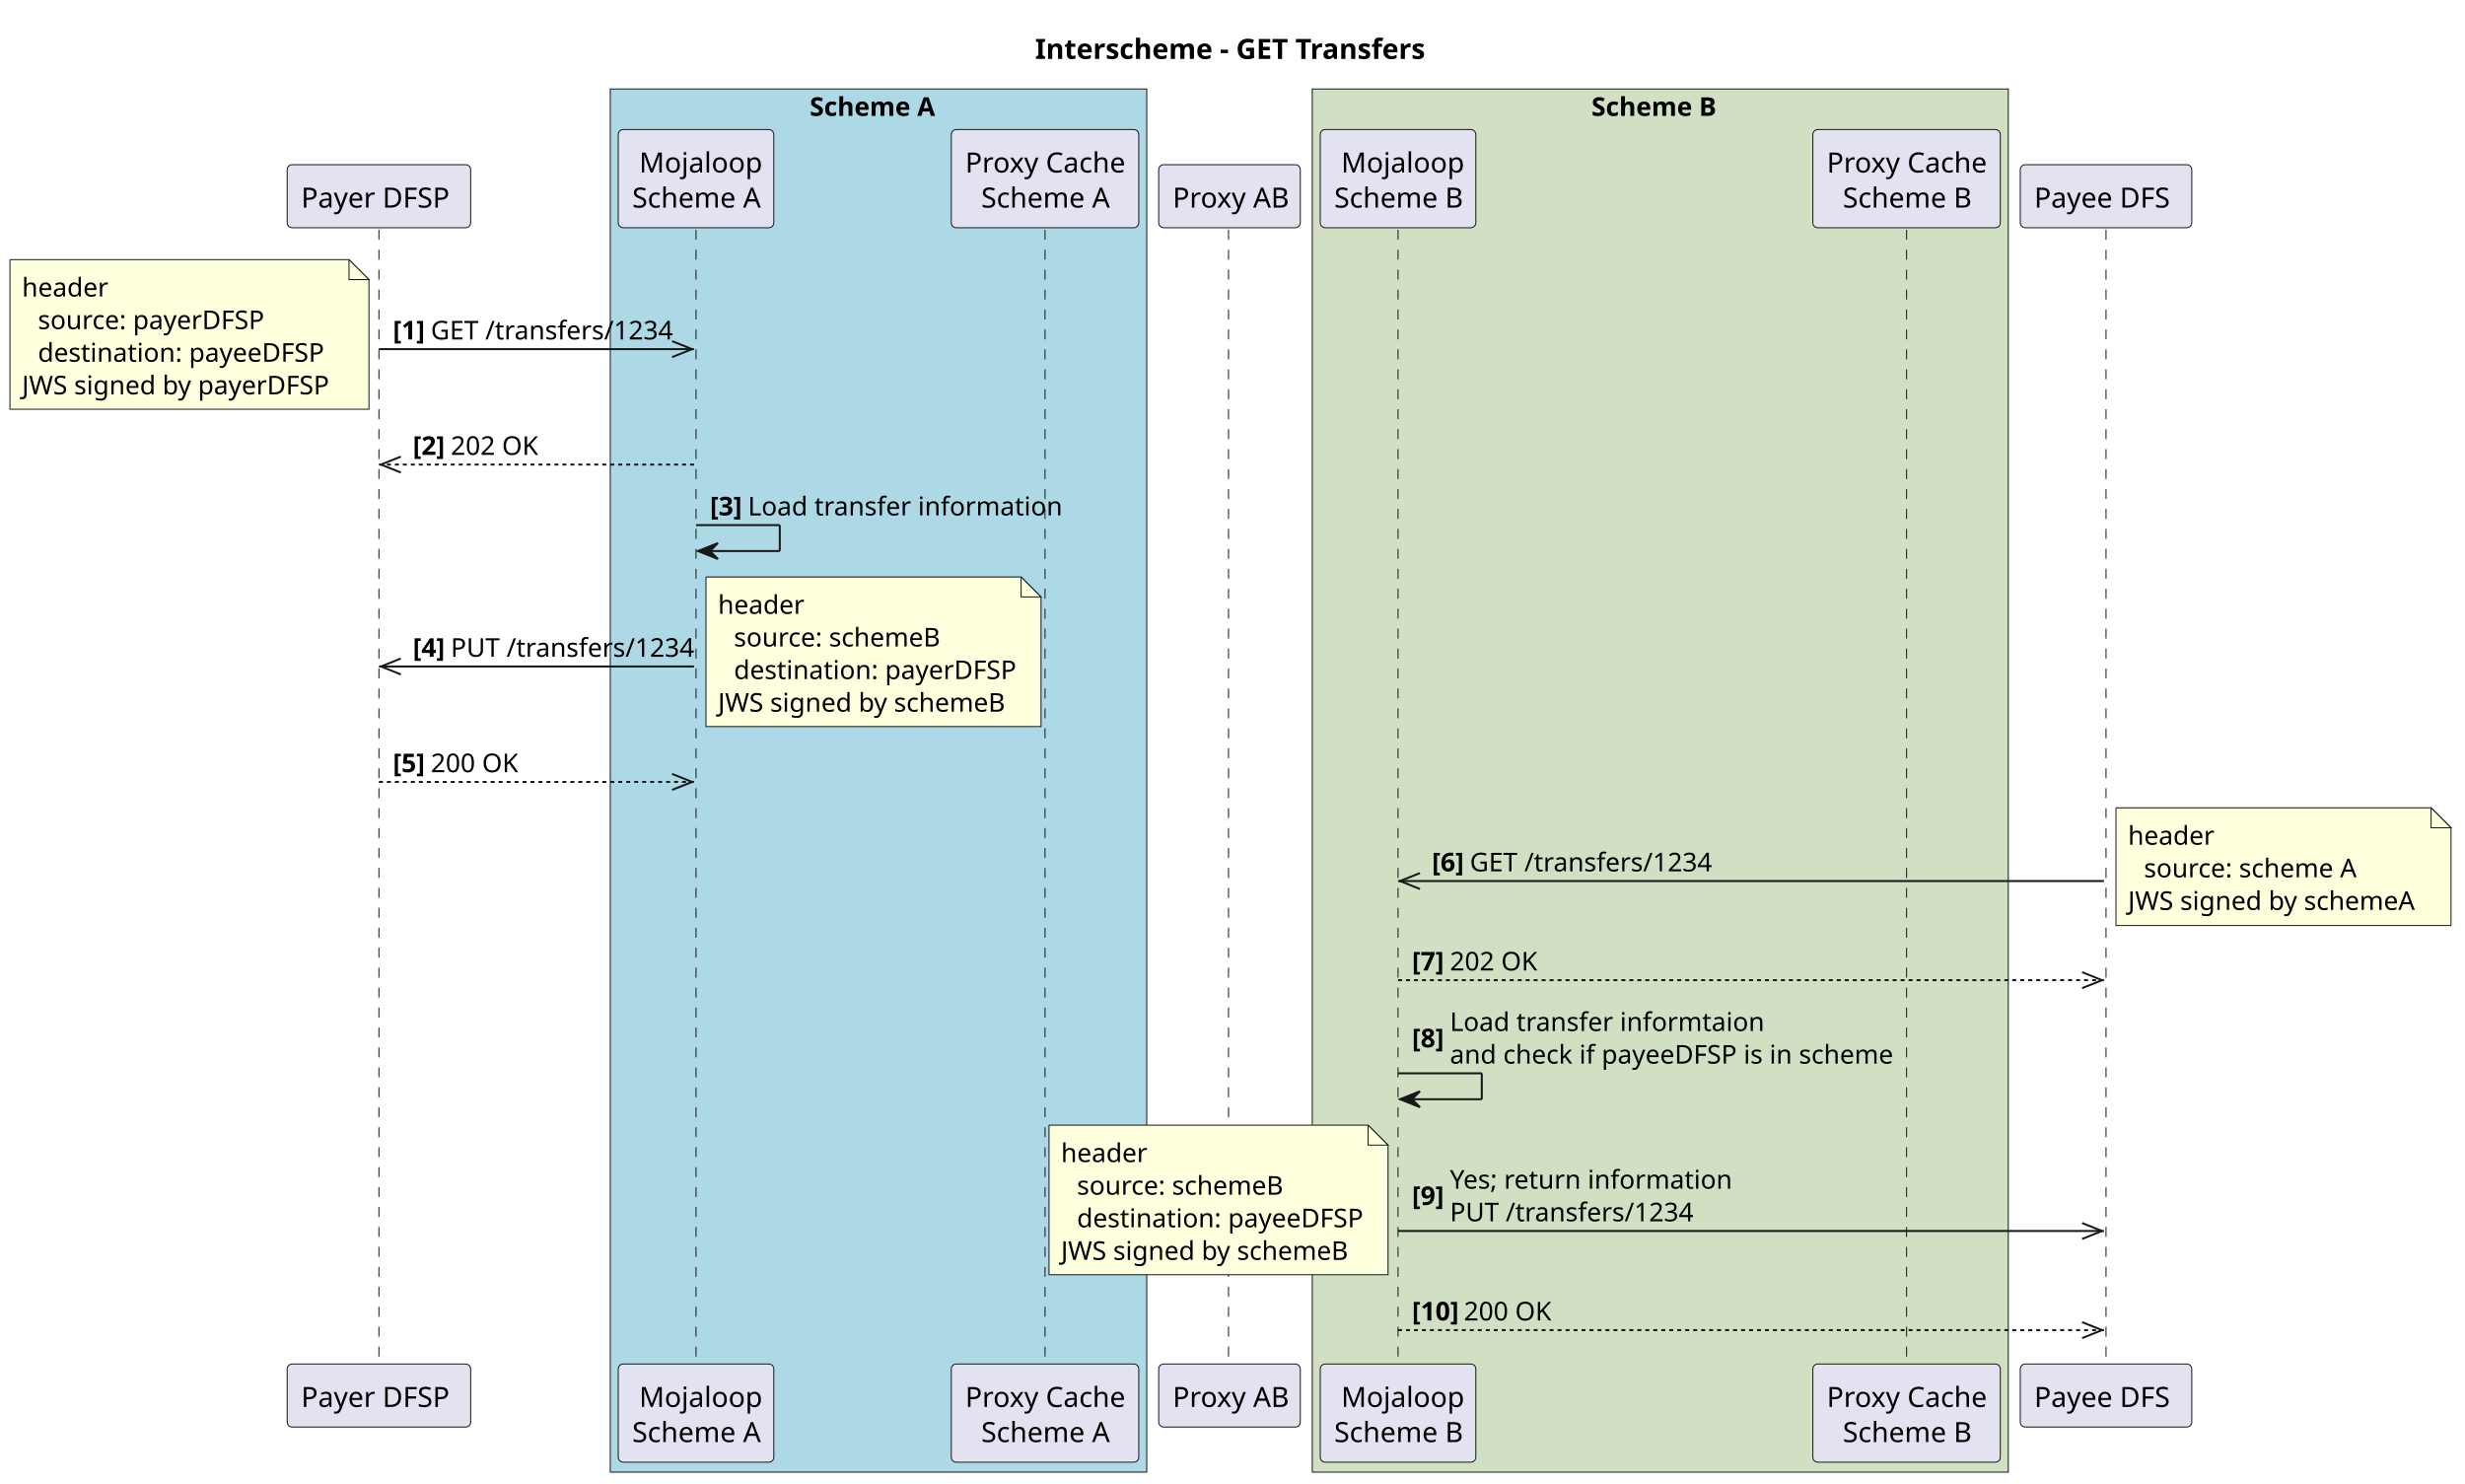
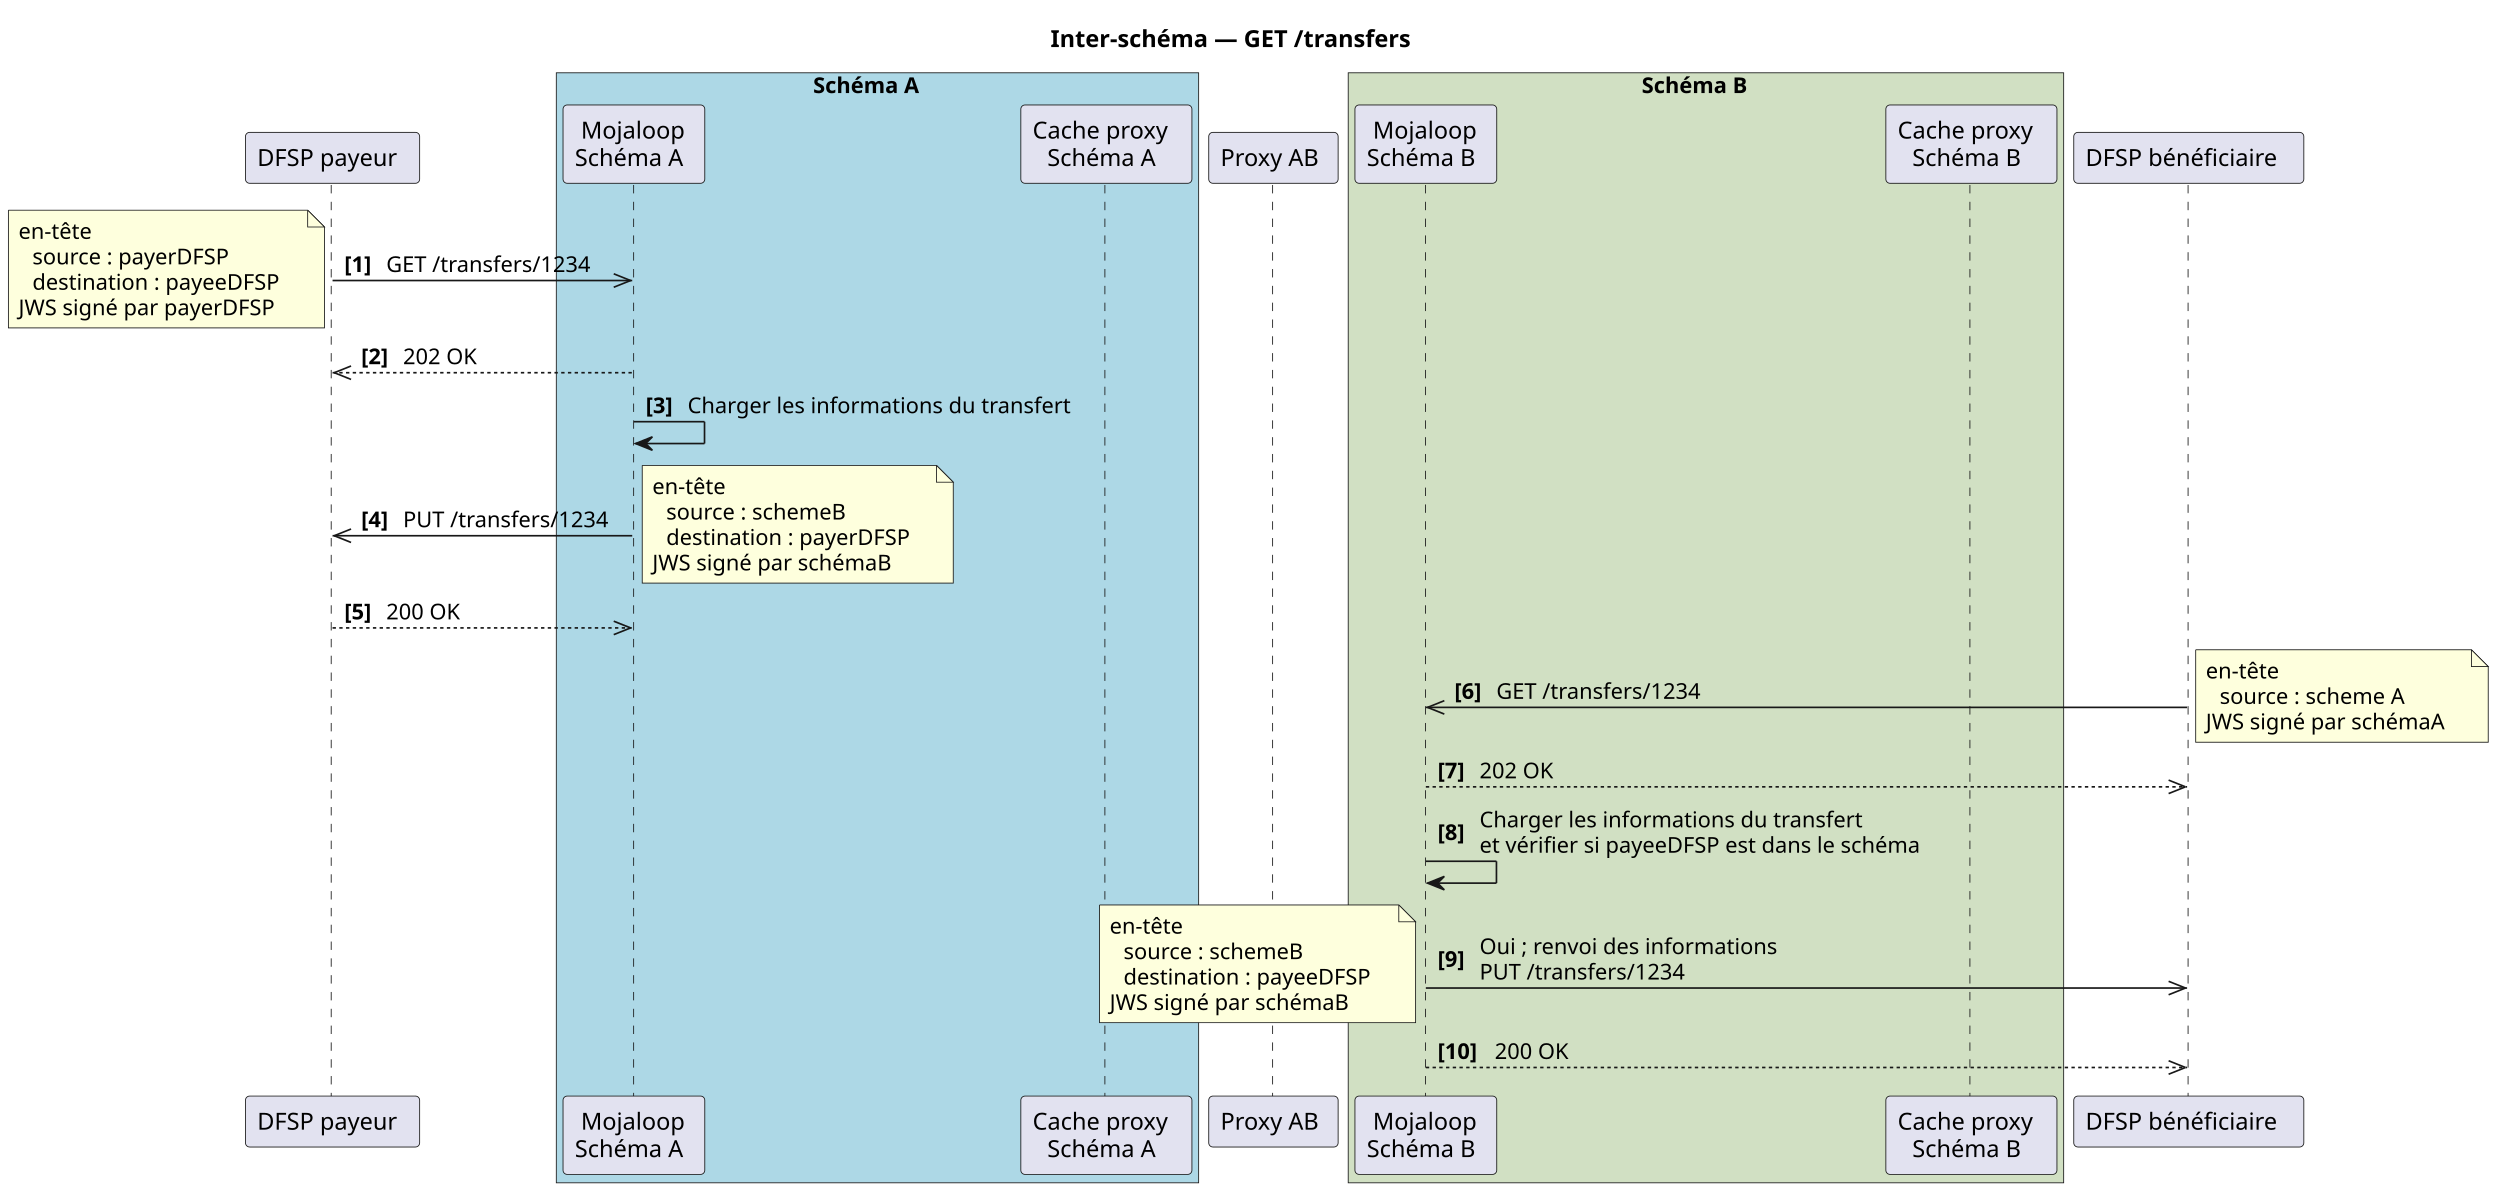
- <svg xmlns="http://www.w3.org/2000/svg" contentStyleType="text/css" height="744px" preserveAspectRatio="none" style="width:1236px;height:744px;background:#FFFFFF;" version="1.1" viewBox="0 0 1236 744" width="1236px" zoomAndPan="magnify">
+ <svg xmlns="http://www.w3.org/2000/svg" contentStyleType="text/css" height="709px" preserveAspectRatio="none" style="width:1487px;height:709px;background:#FFFFFF;" version="1.1" viewBox="0 0 1487 709" width="1487px" zoomAndPan="magnify">
  <defs />
  <g>
-     <text fill="#000000" font-family="sans-serif" font-size="14" font-weight="bold" lengthAdjust="spacing" textLength="200" x="519" y="29.533">Interscheme - GET Transfers</text>
-     <rect fill="#ADD8E6" height="693.523" style="stroke:#181818;stroke-width:0.5;" width="269" x="306" y="44.609" />
-     <text fill="#000000" font-family="sans-serif" font-size="13" font-weight="bold" lengthAdjust="spacing" textLength="65" x="406" y="58.105">Scheme A</text>
-     <rect fill="#D1E0C3" height="693.523" style="stroke:#181818;stroke-width:0.5;" width="349" x="658" y="44.609" />
-     <text fill="#000000" font-family="sans-serif" font-size="13" font-weight="bold" lengthAdjust="spacing" textLength="65" x="798" y="58.105">Scheme B</text>
-     <line style="stroke:#181818;stroke-width:0.5;stroke-dasharray:5.0,5.0;" x1="190" x2="190" y1="115.18" y2="684.914" />
-     <line style="stroke:#181818;stroke-width:0.5;stroke-dasharray:5.0,5.0;" x1="349" x2="349" y1="115.18" y2="684.914" />
-     <line style="stroke:#181818;stroke-width:0.5;stroke-dasharray:5.0,5.0;" x1="524" x2="524" y1="115.18" y2="684.914" />
-     <line style="stroke:#181818;stroke-width:0.5;stroke-dasharray:5.0,5.0;" x1="616" x2="616" y1="115.18" y2="684.914" />
-     <line style="stroke:#181818;stroke-width:0.5;stroke-dasharray:5.0,5.0;" x1="701" x2="701" y1="115.18" y2="684.914" />
-     <line style="stroke:#181818;stroke-width:0.5;stroke-dasharray:5.0,5.0;" x1="956" x2="956" y1="115.18" y2="684.914" />
-     <line style="stroke:#181818;stroke-width:0.5;stroke-dasharray:5.0,5.0;" x1="1056" x2="1056" y1="115.18" y2="684.914" />
-     <rect fill="#E2E2F0" height="31.609" rx="2.5" ry="2.5" style="stroke:#181818;stroke-width:0.5;" width="92" x="144" y="82.57" />
-     <text fill="#000000" font-family="sans-serif" font-size="14" lengthAdjust="spacing" textLength="78" x="151" y="104.103">Payer DFSP</text>
-     <rect fill="#E2E2F0" height="31.609" rx="2.5" ry="2.5" style="stroke:#181818;stroke-width:0.5;" width="92" x="144" y="683.914" />
-     <text fill="#000000" font-family="sans-serif" font-size="14" lengthAdjust="spacing" textLength="78" x="151" y="705.447">Payer DFSP</text>
-     <rect fill="#E2E2F0" height="49.219" rx="2.5" ry="2.5" style="stroke:#181818;stroke-width:0.5;" width="78" x="310" y="64.961" />
-     <text fill="#000000" font-family="sans-serif" font-size="14" lengthAdjust="spacing" textLength="57" x="320.5" y="86.494">Mojaloop</text>
-     <text fill="#000000" font-family="sans-serif" font-size="14" lengthAdjust="spacing" textLength="64" x="317" y="104.103">Scheme A</text>
-     <rect fill="#E2E2F0" height="49.219" rx="2.5" ry="2.5" style="stroke:#181818;stroke-width:0.5;" width="78" x="310" y="683.914" />
-     <text fill="#000000" font-family="sans-serif" font-size="14" lengthAdjust="spacing" textLength="57" x="320.5" y="705.447">Mojaloop</text>
-     <text fill="#000000" font-family="sans-serif" font-size="14" lengthAdjust="spacing" textLength="64" x="317" y="723.057">Scheme A</text>
-     <rect fill="#E2E2F0" height="49.219" rx="2.5" ry="2.5" style="stroke:#181818;stroke-width:0.5;" width="94" x="477" y="64.961" />
-     <text fill="#000000" font-family="sans-serif" font-size="14" lengthAdjust="spacing" textLength="80" x="484" y="86.494">Proxy Cache</text>
-     <text fill="#000000" font-family="sans-serif" font-size="14" lengthAdjust="spacing" textLength="64" x="492" y="104.103">Scheme A</text>
-     <rect fill="#E2E2F0" height="49.219" rx="2.5" ry="2.5" style="stroke:#181818;stroke-width:0.5;" width="94" x="477" y="683.914" />
-     <text fill="#000000" font-family="sans-serif" font-size="14" lengthAdjust="spacing" textLength="80" x="484" y="705.447">Proxy Cache</text>
-     <text fill="#000000" font-family="sans-serif" font-size="14" lengthAdjust="spacing" textLength="64" x="492" y="723.057">Scheme A</text>
-     <rect fill="#E2E2F0" height="31.609" rx="2.5" ry="2.5" style="stroke:#181818;stroke-width:0.5;" width="71" x="581" y="82.57" />
-     <text fill="#000000" font-family="sans-serif" font-size="14" lengthAdjust="spacing" textLength="57" x="588" y="104.103">Proxy AB</text>
-     <rect fill="#E2E2F0" height="31.609" rx="2.5" ry="2.5" style="stroke:#181818;stroke-width:0.5;" width="71" x="581" y="683.914" />
-     <text fill="#000000" font-family="sans-serif" font-size="14" lengthAdjust="spacing" textLength="57" x="588" y="705.447">Proxy AB</text>
-     <rect fill="#E2E2F0" height="49.219" rx="2.5" ry="2.5" style="stroke:#181818;stroke-width:0.5;" width="78" x="662" y="64.961" />
-     <text fill="#000000" font-family="sans-serif" font-size="14" lengthAdjust="spacing" textLength="57" x="672.5" y="86.494">Mojaloop</text>
-     <text fill="#000000" font-family="sans-serif" font-size="14" lengthAdjust="spacing" textLength="64" x="669" y="104.103">Scheme B</text>
-     <rect fill="#E2E2F0" height="49.219" rx="2.5" ry="2.5" style="stroke:#181818;stroke-width:0.5;" width="78" x="662" y="683.914" />
-     <text fill="#000000" font-family="sans-serif" font-size="14" lengthAdjust="spacing" textLength="57" x="672.5" y="705.447">Mojaloop</text>
-     <text fill="#000000" font-family="sans-serif" font-size="14" lengthAdjust="spacing" textLength="64" x="669" y="723.057">Scheme B</text>
-     <rect fill="#E2E2F0" height="49.219" rx="2.5" ry="2.5" style="stroke:#181818;stroke-width:0.5;" width="94" x="909" y="64.961" />
-     <text fill="#000000" font-family="sans-serif" font-size="14" lengthAdjust="spacing" textLength="80" x="916" y="86.494">Proxy Cache</text>
-     <text fill="#000000" font-family="sans-serif" font-size="14" lengthAdjust="spacing" textLength="64" x="924" y="104.103">Scheme B</text>
-     <rect fill="#E2E2F0" height="49.219" rx="2.5" ry="2.5" style="stroke:#181818;stroke-width:0.5;" width="94" x="909" y="683.914" />
-     <text fill="#000000" font-family="sans-serif" font-size="14" lengthAdjust="spacing" textLength="80" x="916" y="705.447">Proxy Cache</text>
-     <text fill="#000000" font-family="sans-serif" font-size="14" lengthAdjust="spacing" textLength="64" x="924" y="723.057">Scheme B</text>
-     <rect fill="#E2E2F0" height="31.609" rx="2.5" ry="2.5" style="stroke:#181818;stroke-width:0.5;" width="86" x="1013" y="82.57" />
-     <text fill="#000000" font-family="sans-serif" font-size="14" lengthAdjust="spacing" textLength="72" x="1020" y="104.103">Payee DFS</text>
-     <rect fill="#E2E2F0" height="31.609" rx="2.5" ry="2.5" style="stroke:#181818;stroke-width:0.5;" width="86" x="1013" y="683.914" />
-     <text fill="#000000" font-family="sans-serif" font-size="14" lengthAdjust="spacing" textLength="72" x="1020" y="705.447">Payee DFS</text>
-     <line style="stroke:#181818;stroke-width:1.0;" x1="347" x2="337" y1="175.059" y2="171.059" />
-     <line style="stroke:#181818;stroke-width:1.0;" x1="347" x2="337" y1="175.059" y2="179.059" />
-     <line style="stroke:#181818;stroke-width:1.0;" x1="190" x2="348" y1="175.059" y2="175.059" />
-     <text fill="#000000" font-family="sans-serif" font-size="13" font-weight="bold" lengthAdjust="spacing" textLength="15" x="197" y="170.202">[1]</text>
-     <text fill="#000000" font-family="sans-serif" font-size="13" lengthAdjust="spacing" textLength="116" x="216" y="170.202">GET /transfers/1234</text>
-     <path d="M5,130.18 L5,205.18 L185,205.18 L185,140.18 L175,130.18 L5,130.18 " fill="#FEFFDD" style="stroke:#181818;stroke-width:0.5;" />
-     <path d="M175,130.18 L175,140.18 L185,140.18 L175,130.18 " fill="#FEFFDD" style="stroke:#181818;stroke-width:0.5;" />
-     <text fill="#000000" font-family="sans-serif" font-size="13" lengthAdjust="spacing" textLength="39" x="11" y="148.675">header</text>
-     <text fill="#000000" font-family="sans-serif" font-size="13" lengthAdjust="spacing" textLength="114" x="19" y="165.026">source: payerDFSP</text>
-     <text fill="#000000" font-family="sans-serif" font-size="13" lengthAdjust="spacing" textLength="141" x="19" y="181.378">destination: payeeDFSP</text>
-     <text fill="#000000" font-family="sans-serif" font-size="13" lengthAdjust="spacing" textLength="159" x="11" y="197.73">JWS signed by payerDFSP</text>
-     <line style="stroke:#181818;stroke-width:1.0;" x1="191" x2="201" y1="232.938" y2="228.938" />
-     <line style="stroke:#181818;stroke-width:1.0;" x1="191" x2="201" y1="232.938" y2="236.938" />
-     <line style="stroke:#181818;stroke-width:1.0;stroke-dasharray:2.0,2.0;" x1="190" x2="348" y1="232.938" y2="232.938" />
-     <text fill="#000000" font-family="sans-serif" font-size="13" font-weight="bold" lengthAdjust="spacing" textLength="15" x="207" y="228.081">[2]</text>
-     <text fill="#000000" font-family="sans-serif" font-size="13" lengthAdjust="spacing" textLength="44" x="226" y="228.081">202 OK</text>
-     <line style="stroke:#181818;stroke-width:1.0;" x1="349" x2="391" y1="263.289" y2="263.289" />
-     <line style="stroke:#181818;stroke-width:1.0;" x1="391" x2="391" y1="263.289" y2="276.289" />
-     <line style="stroke:#181818;stroke-width:1.0;" x1="350" x2="391" y1="276.289" y2="276.289" />
-     <polygon fill="#181818" points="360,272.289,350,276.289,360,280.289,356,276.289" style="stroke:#181818;stroke-width:1.0;" />
-     <text fill="#000000" font-family="sans-serif" font-size="13" font-weight="bold" lengthAdjust="spacing" textLength="15" x="356" y="258.433">[3]</text>
-     <text fill="#000000" font-family="sans-serif" font-size="13" lengthAdjust="spacing" textLength="142" x="375" y="258.433">Load transfer information</text>
-     <line style="stroke:#181818;stroke-width:1.0;" x1="191" x2="201" y1="334.168" y2="330.168" />
-     <line style="stroke:#181818;stroke-width:1.0;" x1="191" x2="201" y1="334.168" y2="338.168" />
-     <line style="stroke:#181818;stroke-width:1.0;" x1="190" x2="348" y1="334.168" y2="334.168" />
-     <text fill="#000000" font-family="sans-serif" font-size="13" font-weight="bold" lengthAdjust="spacing" textLength="15" x="207" y="329.312">[4]</text>
-     <text fill="#000000" font-family="sans-serif" font-size="13" lengthAdjust="spacing" textLength="115" x="226" y="329.312">PUT /transfers/1234</text>
-     <path d="M354,289.289 L354,364.289 L522,364.289 L522,299.289 L512,289.289 L354,289.289 " fill="#FEFFDD" style="stroke:#181818;stroke-width:0.5;" />
-     <path d="M512,289.289 L512,299.289 L522,299.289 L512,289.289 " fill="#FEFFDD" style="stroke:#181818;stroke-width:0.5;" />
-     <text fill="#000000" font-family="sans-serif" font-size="13" lengthAdjust="spacing" textLength="39" x="360" y="307.784">header</text>
-     <text fill="#000000" font-family="sans-serif" font-size="13" lengthAdjust="spacing" textLength="102" x="368" y="324.136">source: schemeB</text>
-     <text fill="#000000" font-family="sans-serif" font-size="13" lengthAdjust="spacing" textLength="138" x="368" y="340.487">destination: payerDFSP</text>
-     <text fill="#000000" font-family="sans-serif" font-size="13" lengthAdjust="spacing" textLength="147" x="360" y="356.839">JWS signed by schemeB</text>
-     <line style="stroke:#181818;stroke-width:1.0;" x1="347" x2="337" y1="392.047" y2="388.047" />
-     <line style="stroke:#181818;stroke-width:1.0;" x1="347" x2="337" y1="392.047" y2="396.047" />
-     <line style="stroke:#181818;stroke-width:1.0;stroke-dasharray:2.0,2.0;" x1="190" x2="348" y1="392.047" y2="392.047" />
-     <text fill="#000000" font-family="sans-serif" font-size="13" font-weight="bold" lengthAdjust="spacing" textLength="15" x="197" y="387.19">[5]</text>
-     <text fill="#000000" font-family="sans-serif" font-size="13" lengthAdjust="spacing" textLength="44" x="216" y="387.19">200 OK</text>
-     <line style="stroke:#181818;stroke-width:1.0;" x1="702" x2="712" y1="441.75" y2="437.75" />
-     <line style="stroke:#181818;stroke-width:1.0;" x1="702" x2="712" y1="441.75" y2="445.75" />
-     <line style="stroke:#181818;stroke-width:1.0;" x1="701" x2="1055" y1="441.75" y2="441.75" />
-     <text fill="#000000" font-family="sans-serif" font-size="13" font-weight="bold" lengthAdjust="spacing" textLength="15" x="718" y="436.894">[6]</text>
-     <text fill="#000000" font-family="sans-serif" font-size="13" lengthAdjust="spacing" textLength="116" x="737" y="436.894">GET /transfers/1234</text>
-     <path d="M1061,405.047 L1061,464.047 L1229,464.047 L1229,415.047 L1219,405.047 L1061,405.047 " fill="#FEFFDD" style="stroke:#181818;stroke-width:0.5;" />
-     <path d="M1219,405.047 L1219,415.047 L1229,415.047 L1219,405.047 " fill="#FEFFDD" style="stroke:#181818;stroke-width:0.5;" />
-     <text fill="#000000" font-family="sans-serif" font-size="13" lengthAdjust="spacing" textLength="39" x="1067" y="423.542">header</text>
-     <text fill="#000000" font-family="sans-serif" font-size="13" lengthAdjust="spacing" textLength="106" x="1075" y="439.894">source: scheme A</text>
-     <text fill="#000000" font-family="sans-serif" font-size="13" lengthAdjust="spacing" textLength="147" x="1067" y="456.245">JWS signed by schemeA</text>
-     <line style="stroke:#181818;stroke-width:1.0;" x1="1054" x2="1044" y1="491.453" y2="487.453" />
-     <line style="stroke:#181818;stroke-width:1.0;" x1="1054" x2="1044" y1="491.453" y2="495.453" />
-     <line style="stroke:#181818;stroke-width:1.0;stroke-dasharray:2.0,2.0;" x1="701" x2="1055" y1="491.453" y2="491.453" />
-     <text fill="#000000" font-family="sans-serif" font-size="13" font-weight="bold" lengthAdjust="spacing" textLength="15" x="708" y="486.597">[7]</text>
-     <text fill="#000000" font-family="sans-serif" font-size="13" lengthAdjust="spacing" textLength="44" x="727" y="486.597">202 OK</text>
-     <line style="stroke:#181818;stroke-width:1.0;" x1="701" x2="743" y1="538.156" y2="538.156" />
-     <line style="stroke:#181818;stroke-width:1.0;" x1="743" x2="743" y1="538.156" y2="551.156" />
-     <line style="stroke:#181818;stroke-width:1.0;" x1="702" x2="743" y1="551.156" y2="551.156" />
-     <polygon fill="#181818" points="712,547.156,702,551.156,712,555.156,708,551.156" style="stroke:#181818;stroke-width:1.0;" />
-     <text fill="#000000" font-family="sans-serif" font-size="13" font-weight="bold" lengthAdjust="spacing" textLength="15" x="708" y="525.124">[8]</text>
-     <text fill="#000000" font-family="sans-serif" font-size="13" lengthAdjust="spacing" textLength="142" x="727" y="516.948">Load transfer informtaion</text>
-     <text fill="#000000" font-family="sans-serif" font-size="13" lengthAdjust="spacing" textLength="222" x="727" y="533.3">and check if payeeDFSP is in scheme</text>
-     <line style="stroke:#181818;stroke-width:1.0;" x1="1054" x2="1044" y1="617.211" y2="613.211" />
-     <line style="stroke:#181818;stroke-width:1.0;" x1="1054" x2="1044" y1="617.211" y2="621.211" />
-     <line style="stroke:#181818;stroke-width:1.0;" x1="701" x2="1055" y1="617.211" y2="617.211" />
-     <text fill="#000000" font-family="sans-serif" font-size="13" font-weight="bold" lengthAdjust="spacing" textLength="15" x="708" y="604.179">[9]</text>
-     <text fill="#000000" font-family="sans-serif" font-size="13" lengthAdjust="spacing" textLength="131" x="727" y="596.003">Yes; return information</text>
-     <text fill="#000000" font-family="sans-serif" font-size="13" lengthAdjust="spacing" textLength="115" x="727" y="612.355">PUT /transfers/1234</text>
-     <path d="M526,564.156 L526,639.156 L696,639.156 L696,574.156 L686,564.156 L526,564.156 " fill="#FEFFDD" style="stroke:#181818;stroke-width:0.5;" />
-     <path d="M686,564.156 L686,574.156 L696,574.156 L686,564.156 " fill="#FEFFDD" style="stroke:#181818;stroke-width:0.5;" />
-     <text fill="#000000" font-family="sans-serif" font-size="13" lengthAdjust="spacing" textLength="39" x="532" y="582.651">header</text>
-     <text fill="#000000" font-family="sans-serif" font-size="13" lengthAdjust="spacing" textLength="102" x="540" y="599.003">source: schemeB</text>
-     <text fill="#000000" font-family="sans-serif" font-size="13" lengthAdjust="spacing" textLength="141" x="540" y="615.355">destination: payeeDFSP</text>
-     <text fill="#000000" font-family="sans-serif" font-size="13" lengthAdjust="spacing" textLength="147" x="532" y="631.706">JWS signed by schemeB</text>
-     <line style="stroke:#181818;stroke-width:1.0;" x1="1054" x2="1044" y1="666.914" y2="662.914" />
-     <line style="stroke:#181818;stroke-width:1.0;" x1="1054" x2="1044" y1="666.914" y2="670.914" />
-     <line style="stroke:#181818;stroke-width:1.0;stroke-dasharray:2.0,2.0;" x1="701" x2="1055" y1="666.914" y2="666.914" />
-     <text fill="#000000" font-family="sans-serif" font-size="13" font-weight="bold" lengthAdjust="spacing" textLength="22" x="708" y="662.058">[10]</text>
-     <text fill="#000000" font-family="sans-serif" font-size="13" lengthAdjust="spacing" textLength="44" x="734" y="662.058">200 OK</text>
+     <text fill="#000000" font-family="sans-serif" font-size="14" font-weight="bold" lengthAdjust="spacing" textLength="240.714" x="624.816" y="27.995">Inter-schéma — GET /transfers</text>
+     <rect fill="#ADD8E6" height="660.242" style="stroke:#181818;stroke-width:0.5;" width="382.062" x="330.891" y="43.297" />
+     <text fill="#000000" font-family="sans-serif" font-size="13" font-weight="bold" lengthAdjust="spacing" textLength="72.046" x="483.636" y="55.364">Schéma A</text>
+     <rect fill="#D1E0C3" height="660.242" style="stroke:#181818;stroke-width:0.5;" width="425.551" x="801.919" y="43.297" />
+     <text fill="#000000" font-family="sans-serif" font-size="13" font-weight="bold" lengthAdjust="spacing" textLength="71.894" x="976.485" y="55.364">Schéma B</text>
+     <line style="stroke:#181818;stroke-width:0.5;stroke-dasharray:5.0,5.0;" x1="197" x2="197" y1="110.023" y2="652.945" />
+     <line style="stroke:#181818;stroke-width:0.5;stroke-dasharray:5.0,5.0;" x1="376.891" x2="376.891" y1="110.023" y2="652.945" />
+     <line style="stroke:#181818;stroke-width:0.5;stroke-dasharray:5.0,5.0;" x1="657.187" x2="657.187" y1="110.023" y2="652.945" />
+     <line style="stroke:#181818;stroke-width:0.5;stroke-dasharray:5.0,5.0;" x1="756.953" x2="756.953" y1="110.023" y2="652.945" />
+     <line style="stroke:#181818;stroke-width:0.5;stroke-dasharray:5.0,5.0;" x1="847.919" x2="847.919" y1="110.023" y2="652.945" />
+     <line style="stroke:#181818;stroke-width:0.5;stroke-dasharray:5.0,5.0;" x1="1171.703" x2="1171.703" y1="110.023" y2="652.945" />
+     <line style="stroke:#181818;stroke-width:0.5;stroke-dasharray:5.0,5.0;" x1="1301.47" x2="1301.47" y1="110.023" y2="652.945" />
+     <rect fill="#E2E2F0" height="30.297" rx="2.5" ry="2.5" style="stroke:#181818;stroke-width:0.5;" width="103.606" x="146" y="78.727" />
+     <text fill="#000000" font-family="sans-serif" font-size="14" lengthAdjust="spacing" textLength="89.606" x="153" y="98.722">DFSP payeur</text>
+     <rect fill="#E2E2F0" height="30.297" rx="2.5" ry="2.5" style="stroke:#181818;stroke-width:0.5;" width="103.606" x="146" y="651.945" />
+     <text fill="#000000" font-family="sans-serif" font-size="14" lengthAdjust="spacing" textLength="89.606" x="153" y="671.94">DFSP payeur</text>
+     <rect fill="#E2E2F0" height="46.594" rx="2.5" ry="2.5" style="stroke:#181818;stroke-width:0.5;" width="84.314" x="334.891" y="62.43" />
+     <text fill="#000000" font-family="sans-serif" font-size="14" lengthAdjust="spacing" textLength="63.02" x="345.538" y="82.425">Mojaloop</text>
+     <text fill="#000000" font-family="sans-serif" font-size="14" lengthAdjust="spacing" textLength="70.314" x="341.891" y="98.722">Schéma A</text>
+     <rect fill="#E2E2F0" height="46.594" rx="2.5" ry="2.5" style="stroke:#181818;stroke-width:0.5;" width="84.314" x="334.891" y="651.945" />
+     <text fill="#000000" font-family="sans-serif" font-size="14" lengthAdjust="spacing" textLength="63.02" x="345.538" y="671.94">Mojaloop</text>
+     <text fill="#000000" font-family="sans-serif" font-size="14" lengthAdjust="spacing" textLength="70.314" x="341.891" y="688.237">Schéma A</text>
+     <rect fill="#E2E2F0" height="46.594" rx="2.5" ry="2.5" style="stroke:#181818;stroke-width:0.5;" width="101.767" x="607.187" y="62.43" />
+     <text fill="#000000" font-family="sans-serif" font-size="14" lengthAdjust="spacing" textLength="87.767" x="614.187" y="82.425">Cache proxy</text>
+     <text fill="#000000" font-family="sans-serif" font-size="14" lengthAdjust="spacing" textLength="70.314" x="622.913" y="98.722">Schéma A</text>
+     <rect fill="#E2E2F0" height="46.594" rx="2.5" ry="2.5" style="stroke:#181818;stroke-width:0.5;" width="101.767" x="607.187" y="651.945" />
+     <text fill="#000000" font-family="sans-serif" font-size="14" lengthAdjust="spacing" textLength="87.767" x="614.187" y="671.94">Cache proxy</text>
+     <text fill="#000000" font-family="sans-serif" font-size="14" lengthAdjust="spacing" textLength="70.314" x="622.913" y="688.237">Schéma A</text>
+     <rect fill="#E2E2F0" height="30.297" rx="2.5" ry="2.5" style="stroke:#181818;stroke-width:0.5;" width="76.966" x="718.953" y="78.727" />
+     <text fill="#000000" font-family="sans-serif" font-size="14" lengthAdjust="spacing" textLength="62.966" x="725.953" y="98.722">Proxy AB</text>
+     <rect fill="#E2E2F0" height="30.297" rx="2.5" ry="2.5" style="stroke:#181818;stroke-width:0.5;" width="76.966" x="718.953" y="651.945" />
+     <text fill="#000000" font-family="sans-serif" font-size="14" lengthAdjust="spacing" textLength="62.966" x="725.953" y="671.94">Proxy AB</text>
+     <rect fill="#E2E2F0" height="46.594" rx="2.5" ry="2.5" style="stroke:#181818;stroke-width:0.5;" width="84.342" x="805.919" y="62.43" />
+     <text fill="#000000" font-family="sans-serif" font-size="14" lengthAdjust="spacing" textLength="63.02" x="816.58" y="82.425">Mojaloop</text>
+     <text fill="#000000" font-family="sans-serif" font-size="14" lengthAdjust="spacing" textLength="70.342" x="812.919" y="98.722">Schéma B</text>
+     <rect fill="#E2E2F0" height="46.594" rx="2.5" ry="2.5" style="stroke:#181818;stroke-width:0.5;" width="84.342" x="805.919" y="651.945" />
+     <text fill="#000000" font-family="sans-serif" font-size="14" lengthAdjust="spacing" textLength="63.02" x="816.58" y="671.94">Mojaloop</text>
+     <text fill="#000000" font-family="sans-serif" font-size="14" lengthAdjust="spacing" textLength="70.342" x="812.919" y="688.237">Schéma B</text>
+     <rect fill="#E2E2F0" height="46.594" rx="2.5" ry="2.5" style="stroke:#181818;stroke-width:0.5;" width="101.767" x="1121.703" y="62.43" />
+     <text fill="#000000" font-family="sans-serif" font-size="14" lengthAdjust="spacing" textLength="87.767" x="1128.703" y="82.425">Cache proxy</text>
+     <text fill="#000000" font-family="sans-serif" font-size="14" lengthAdjust="spacing" textLength="70.342" x="1137.416" y="98.722">Schéma B</text>
+     <rect fill="#E2E2F0" height="46.594" rx="2.5" ry="2.5" style="stroke:#181818;stroke-width:0.5;" width="101.767" x="1121.703" y="651.945" />
+     <text fill="#000000" font-family="sans-serif" font-size="14" lengthAdjust="spacing" textLength="87.767" x="1128.703" y="671.94">Cache proxy</text>
+     <text fill="#000000" font-family="sans-serif" font-size="14" lengthAdjust="spacing" textLength="70.342" x="1137.416" y="688.237">Schéma B</text>
+     <rect fill="#E2E2F0" height="30.297" rx="2.5" ry="2.5" style="stroke:#181818;stroke-width:0.5;" width="136.842" x="1233.47" y="78.727" />
+     <text fill="#000000" font-family="sans-serif" font-size="14" lengthAdjust="spacing" textLength="122.842" x="1240.47" y="98.722">DFSP bénéficiaire</text>
+     <rect fill="#E2E2F0" height="30.297" rx="2.5" ry="2.5" style="stroke:#181818;stroke-width:0.5;" width="136.842" x="1233.47" y="651.945" />
+     <text fill="#000000" font-family="sans-serif" font-size="14" lengthAdjust="spacing" textLength="122.842" x="1240.47" y="671.94">DFSP bénéficiaire</text>
+     <line style="stroke:#181818;stroke-width:1.0;" x1="375.048" x2="365.048" y1="166.856" y2="162.856" />
+     <line style="stroke:#181818;stroke-width:1.0;" x1="375.048" x2="365.048" y1="166.856" y2="170.856" />
+     <line style="stroke:#181818;stroke-width:1.0;" x1="197.803" x2="376.048" y1="166.856" y2="166.856" />
+     <text fill="#000000" font-family="sans-serif" font-size="13" font-weight="bold" lengthAdjust="spacing" textLength="20.928" x="204.803" y="161.79">[1]</text>
+     <text fill="#000000" font-family="sans-serif" font-size="13" lengthAdjust="spacing" textLength="130.317" x="229.731" y="161.79">GET /transfers/1234</text>
+     <path d="M5,125.023 L5,195.023 L193,195.023 L193,135.023 L183,125.023 L5,125.023 " fill="#FEFFDD" style="stroke:#181818;stroke-width:0.5;" />
+     <path d="M183,125.023 L183,135.023 L193,135.023 L183,125.023 " fill="#FEFFDD" style="stroke:#181818;stroke-width:0.5;" />
+     <text fill="#000000" font-family="sans-serif" font-size="13" lengthAdjust="spacing" textLength="47.119" x="11" y="142.09">en-tête</text>
+     <text fill="#000000" font-family="sans-serif" font-size="13" lengthAdjust="spacing" textLength="126.934" x="19.265" y="157.223">source : payerDFSP</text>
+     <text fill="#000000" font-family="sans-serif" font-size="13" lengthAdjust="spacing" textLength="158.971" x="19.265" y="172.356">destination : payeeDFSP</text>
+     <text fill="#000000" font-family="sans-serif" font-size="13" lengthAdjust="spacing" textLength="164.607" x="11" y="187.489">JWS signé par payerDFSP</text>
+     <line style="stroke:#181818;stroke-width:1.0;" x1="198.803" x2="208.803" y1="221.688" y2="217.688" />
+     <line style="stroke:#181818;stroke-width:1.0;" x1="198.803" x2="208.803" y1="221.688" y2="225.688" />
+     <line style="stroke:#181818;stroke-width:1.0;stroke-dasharray:2.0,2.0;" x1="197.803" x2="376.048" y1="221.688" y2="221.688" />
+     <text fill="#000000" font-family="sans-serif" font-size="13" font-weight="bold" lengthAdjust="spacing" textLength="20.928" x="214.803" y="216.622">[2]</text>
+     <text fill="#000000" font-family="sans-serif" font-size="13" lengthAdjust="spacing" textLength="47.703" x="239.731" y="216.622">202 OK</text>
+     <line style="stroke:#181818;stroke-width:1.0;" x1="377.048" x2="419.048" y1="250.82" y2="250.82" />
+     <line style="stroke:#181818;stroke-width:1.0;" x1="419.048" x2="419.048" y1="250.82" y2="263.82" />
+     <line style="stroke:#181818;stroke-width:1.0;" x1="378.048" x2="419.048" y1="263.82" y2="263.82" />
+     <polygon fill="#181818" points="388.048,259.82,378.048,263.82,388.048,267.82,384.048,263.82" style="stroke:#181818;stroke-width:1.0;" />
+     <text fill="#000000" font-family="sans-serif" font-size="13" font-weight="bold" lengthAdjust="spacing" textLength="20.928" x="384.048" y="245.754">[3]</text>
+     <text fill="#000000" font-family="sans-serif" font-size="13" lengthAdjust="spacing" textLength="242.093" x="408.977" y="245.754">Charger les informations du transfert</text>
+     <line style="stroke:#181818;stroke-width:1.0;" x1="198.803" x2="208.803" y1="318.652" y2="314.652" />
+     <line style="stroke:#181818;stroke-width:1.0;" x1="198.803" x2="208.803" y1="318.652" y2="322.652" />
+     <line style="stroke:#181818;stroke-width:1.0;" x1="197.803" x2="376.048" y1="318.652" y2="318.652" />
+     <text fill="#000000" font-family="sans-serif" font-size="13" font-weight="bold" lengthAdjust="spacing" textLength="20.928" x="214.803" y="313.586">[4]</text>
+     <text fill="#000000" font-family="sans-serif" font-size="13" lengthAdjust="spacing" textLength="129.384" x="239.731" y="313.586">PUT /transfers/1234</text>
+     <path d="M382,276.82 L382,346.82 L567,346.82 L567,286.82 L557,276.82 L382,276.82 " fill="#FEFFDD" style="stroke:#181818;stroke-width:0.5;" />
+     <path d="M557,276.82 L557,286.82 L567,286.82 L557,276.82 " fill="#FEFFDD" style="stroke:#181818;stroke-width:0.5;" />
+     <text fill="#000000" font-family="sans-serif" font-size="13" lengthAdjust="spacing" textLength="47.119" x="388" y="293.887">en-tête</text>
+     <text fill="#000000" font-family="sans-serif" font-size="13" lengthAdjust="spacing" textLength="115.838" x="396.265" y="309.02">source : schemeB</text>
+     <text fill="#000000" font-family="sans-serif" font-size="13" lengthAdjust="spacing" textLength="156.317" x="396.265" y="324.153">destination : payerDFSP</text>
+     <text fill="#000000" font-family="sans-serif" font-size="13" lengthAdjust="spacing" textLength="153.48" x="388" y="339.286">JWS signé par schémaB</text>
+     <line style="stroke:#181818;stroke-width:1.0;" x1="375.048" x2="365.048" y1="373.484" y2="369.484" />
+     <line style="stroke:#181818;stroke-width:1.0;" x1="375.048" x2="365.048" y1="373.484" y2="377.484" />
+     <line style="stroke:#181818;stroke-width:1.0;stroke-dasharray:2.0,2.0;" x1="197.803" x2="376.048" y1="373.484" y2="373.484" />
+     <text fill="#000000" font-family="sans-serif" font-size="13" font-weight="bold" lengthAdjust="spacing" textLength="20.928" x="204.803" y="368.418">[5]</text>
+     <text fill="#000000" font-family="sans-serif" font-size="13" lengthAdjust="spacing" textLength="47.703" x="229.731" y="368.418">200 OK</text>
+     <line style="stroke:#181818;stroke-width:1.0;" x1="849.09" x2="859.09" y1="420.75" y2="416.75" />
+     <line style="stroke:#181818;stroke-width:1.0;" x1="849.09" x2="859.09" y1="420.75" y2="424.75" />
+     <line style="stroke:#181818;stroke-width:1.0;" x1="848.09" x2="1300.891" y1="420.75" y2="420.75" />
+     <text fill="#000000" font-family="sans-serif" font-size="13" font-weight="bold" lengthAdjust="spacing" textLength="20.928" x="865.09" y="415.684">[6]</text>
+     <text fill="#000000" font-family="sans-serif" font-size="13" lengthAdjust="spacing" textLength="130.317" x="890.018" y="415.684">GET /transfers/1234</text>
+     <path d="M1306,386.484 L1306,441.484 L1480,441.484 L1480,396.484 L1470,386.484 L1306,386.484 " fill="#FEFFDD" style="stroke:#181818;stroke-width:0.5;" />
+     <path d="M1470,386.484 L1470,396.484 L1480,396.484 L1470,386.484 " fill="#FEFFDD" style="stroke:#181818;stroke-width:0.5;" />
+     <text fill="#000000" font-family="sans-serif" font-size="13" lengthAdjust="spacing" textLength="47.119" x="1312" y="403.551">en-tête</text>
+     <text fill="#000000" font-family="sans-serif" font-size="13" lengthAdjust="spacing" textLength="119.945" x="1320.265" y="418.684">source : scheme A</text>
+     <text fill="#000000" font-family="sans-serif" font-size="13" lengthAdjust="spacing" textLength="153.455" x="1312" y="433.817">JWS signé par schémaA</text>
+     <line style="stroke:#181818;stroke-width:1.0;" x1="1299.891" x2="1289.891" y1="468.016" y2="464.016" />
+     <line style="stroke:#181818;stroke-width:1.0;" x1="1299.891" x2="1289.891" y1="468.016" y2="472.016" />
+     <line style="stroke:#181818;stroke-width:1.0;stroke-dasharray:2.0,2.0;" x1="848.09" x2="1300.891" y1="468.016" y2="468.016" />
+     <text fill="#000000" font-family="sans-serif" font-size="13" font-weight="bold" lengthAdjust="spacing" textLength="20.928" x="855.09" y="462.95">[7]</text>
+     <text fill="#000000" font-family="sans-serif" font-size="13" lengthAdjust="spacing" textLength="47.703" x="880.018" y="462.95">202 OK</text>
+     <line style="stroke:#181818;stroke-width:1.0;" x1="848.09" x2="890.09" y1="512.281" y2="512.281" />
+     <line style="stroke:#181818;stroke-width:1.0;" x1="890.09" x2="890.09" y1="512.281" y2="525.281" />
+     <line style="stroke:#181818;stroke-width:1.0;" x1="849.09" x2="890.09" y1="525.281" y2="525.281" />
+     <polygon fill="#181818" points="859.09,521.281,849.09,525.281,859.09,529.281,855.09,525.281" style="stroke:#181818;stroke-width:1.0;" />
+     <text fill="#000000" font-family="sans-serif" font-size="13" font-weight="bold" lengthAdjust="spacing" textLength="20.928" x="855.09" y="499.649">[8]</text>
+     <text fill="#000000" font-family="sans-serif" font-size="13" lengthAdjust="spacing" textLength="242.093" x="880.018" y="492.082">Charger les informations du transfert</text>
+     <text fill="#000000" font-family="sans-serif" font-size="13" lengthAdjust="spacing" textLength="285.568" x="880.018" y="507.215">et vérifier si payeeDFSP est dans le schéma</text>
+     <line style="stroke:#181818;stroke-width:1.0;" x1="1299.891" x2="1289.891" y1="587.68" y2="583.68" />
+     <line style="stroke:#181818;stroke-width:1.0;" x1="1299.891" x2="1289.891" y1="587.68" y2="591.68" />
+     <line style="stroke:#181818;stroke-width:1.0;" x1="848.09" x2="1300.891" y1="587.68" y2="587.68" />
+     <text fill="#000000" font-family="sans-serif" font-size="13" font-weight="bold" lengthAdjust="spacing" textLength="20.928" x="855.09" y="575.047">[9]</text>
+     <text fill="#000000" font-family="sans-serif" font-size="13" lengthAdjust="spacing" textLength="188.887" x="880.018" y="567.481">Oui ; renvoi des informations</text>
+     <text fill="#000000" font-family="sans-serif" font-size="13" lengthAdjust="spacing" textLength="129.384" x="880.018" y="582.614">PUT /transfers/1234</text>
+     <path d="M654,538.281 L654,608.281 L842,608.281 L842,548.281 L832,538.281 L654,538.281 " fill="#FEFFDD" style="stroke:#181818;stroke-width:0.5;" />
+     <path d="M832,538.281 L832,548.281 L842,548.281 L832,538.281 " fill="#FEFFDD" style="stroke:#181818;stroke-width:0.5;" />
+     <text fill="#000000" font-family="sans-serif" font-size="13" lengthAdjust="spacing" textLength="47.119" x="660" y="555.348">en-tête</text>
+     <text fill="#000000" font-family="sans-serif" font-size="13" lengthAdjust="spacing" textLength="115.838" x="668.265" y="570.481">source : schemeB</text>
+     <text fill="#000000" font-family="sans-serif" font-size="13" lengthAdjust="spacing" textLength="158.971" x="668.265" y="585.614">destination : payeeDFSP</text>
+     <text fill="#000000" font-family="sans-serif" font-size="13" lengthAdjust="spacing" textLength="153.48" x="660" y="600.747">JWS signé par schémaB</text>
+     <line style="stroke:#181818;stroke-width:1.0;" x1="1299.891" x2="1289.891" y1="634.945" y2="630.945" />
+     <line style="stroke:#181818;stroke-width:1.0;" x1="1299.891" x2="1289.891" y1="634.945" y2="638.945" />
+     <line style="stroke:#181818;stroke-width:1.0;stroke-dasharray:2.0,2.0;" x1="848.09" x2="1300.891" y1="634.945" y2="634.945" />
+     <text fill="#000000" font-family="sans-serif" font-size="13" font-weight="bold" lengthAdjust="spacing" textLength="29.974" x="855.09" y="629.879">[10]</text>
+     <text fill="#000000" font-family="sans-serif" font-size="13" lengthAdjust="spacing" textLength="47.703" x="889.063" y="629.879">200 OK</text>
  </g>
</svg>
